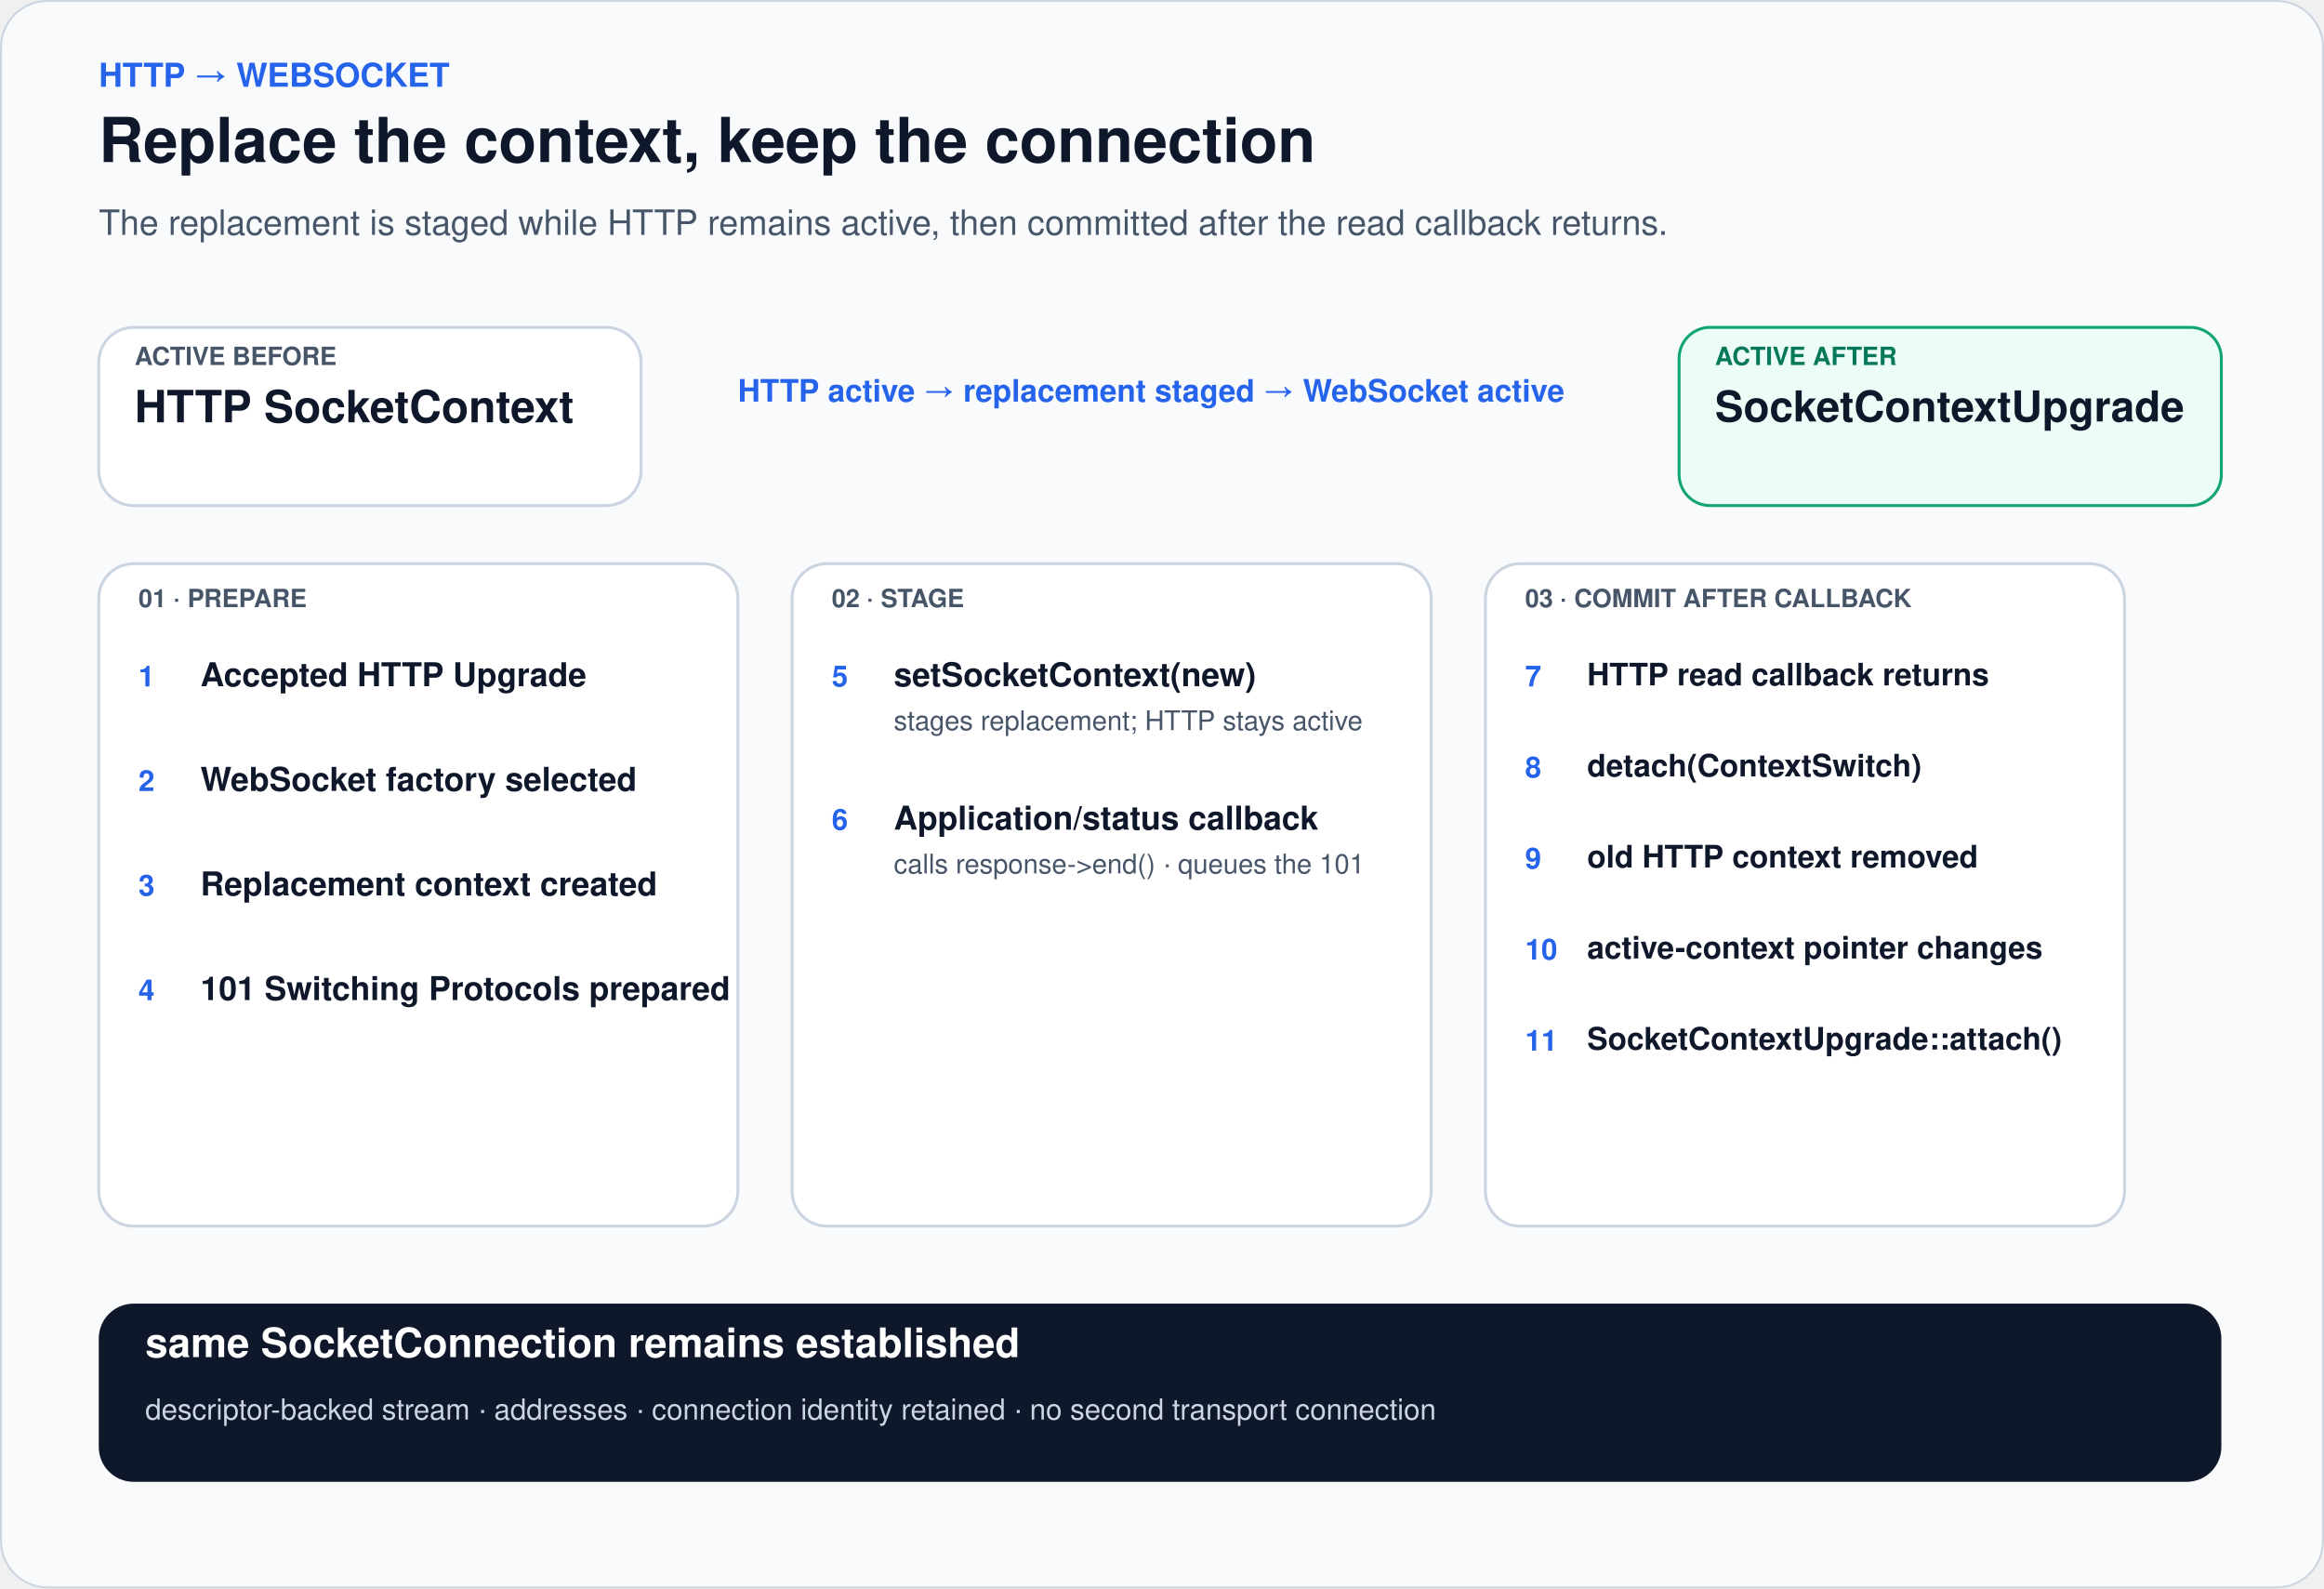
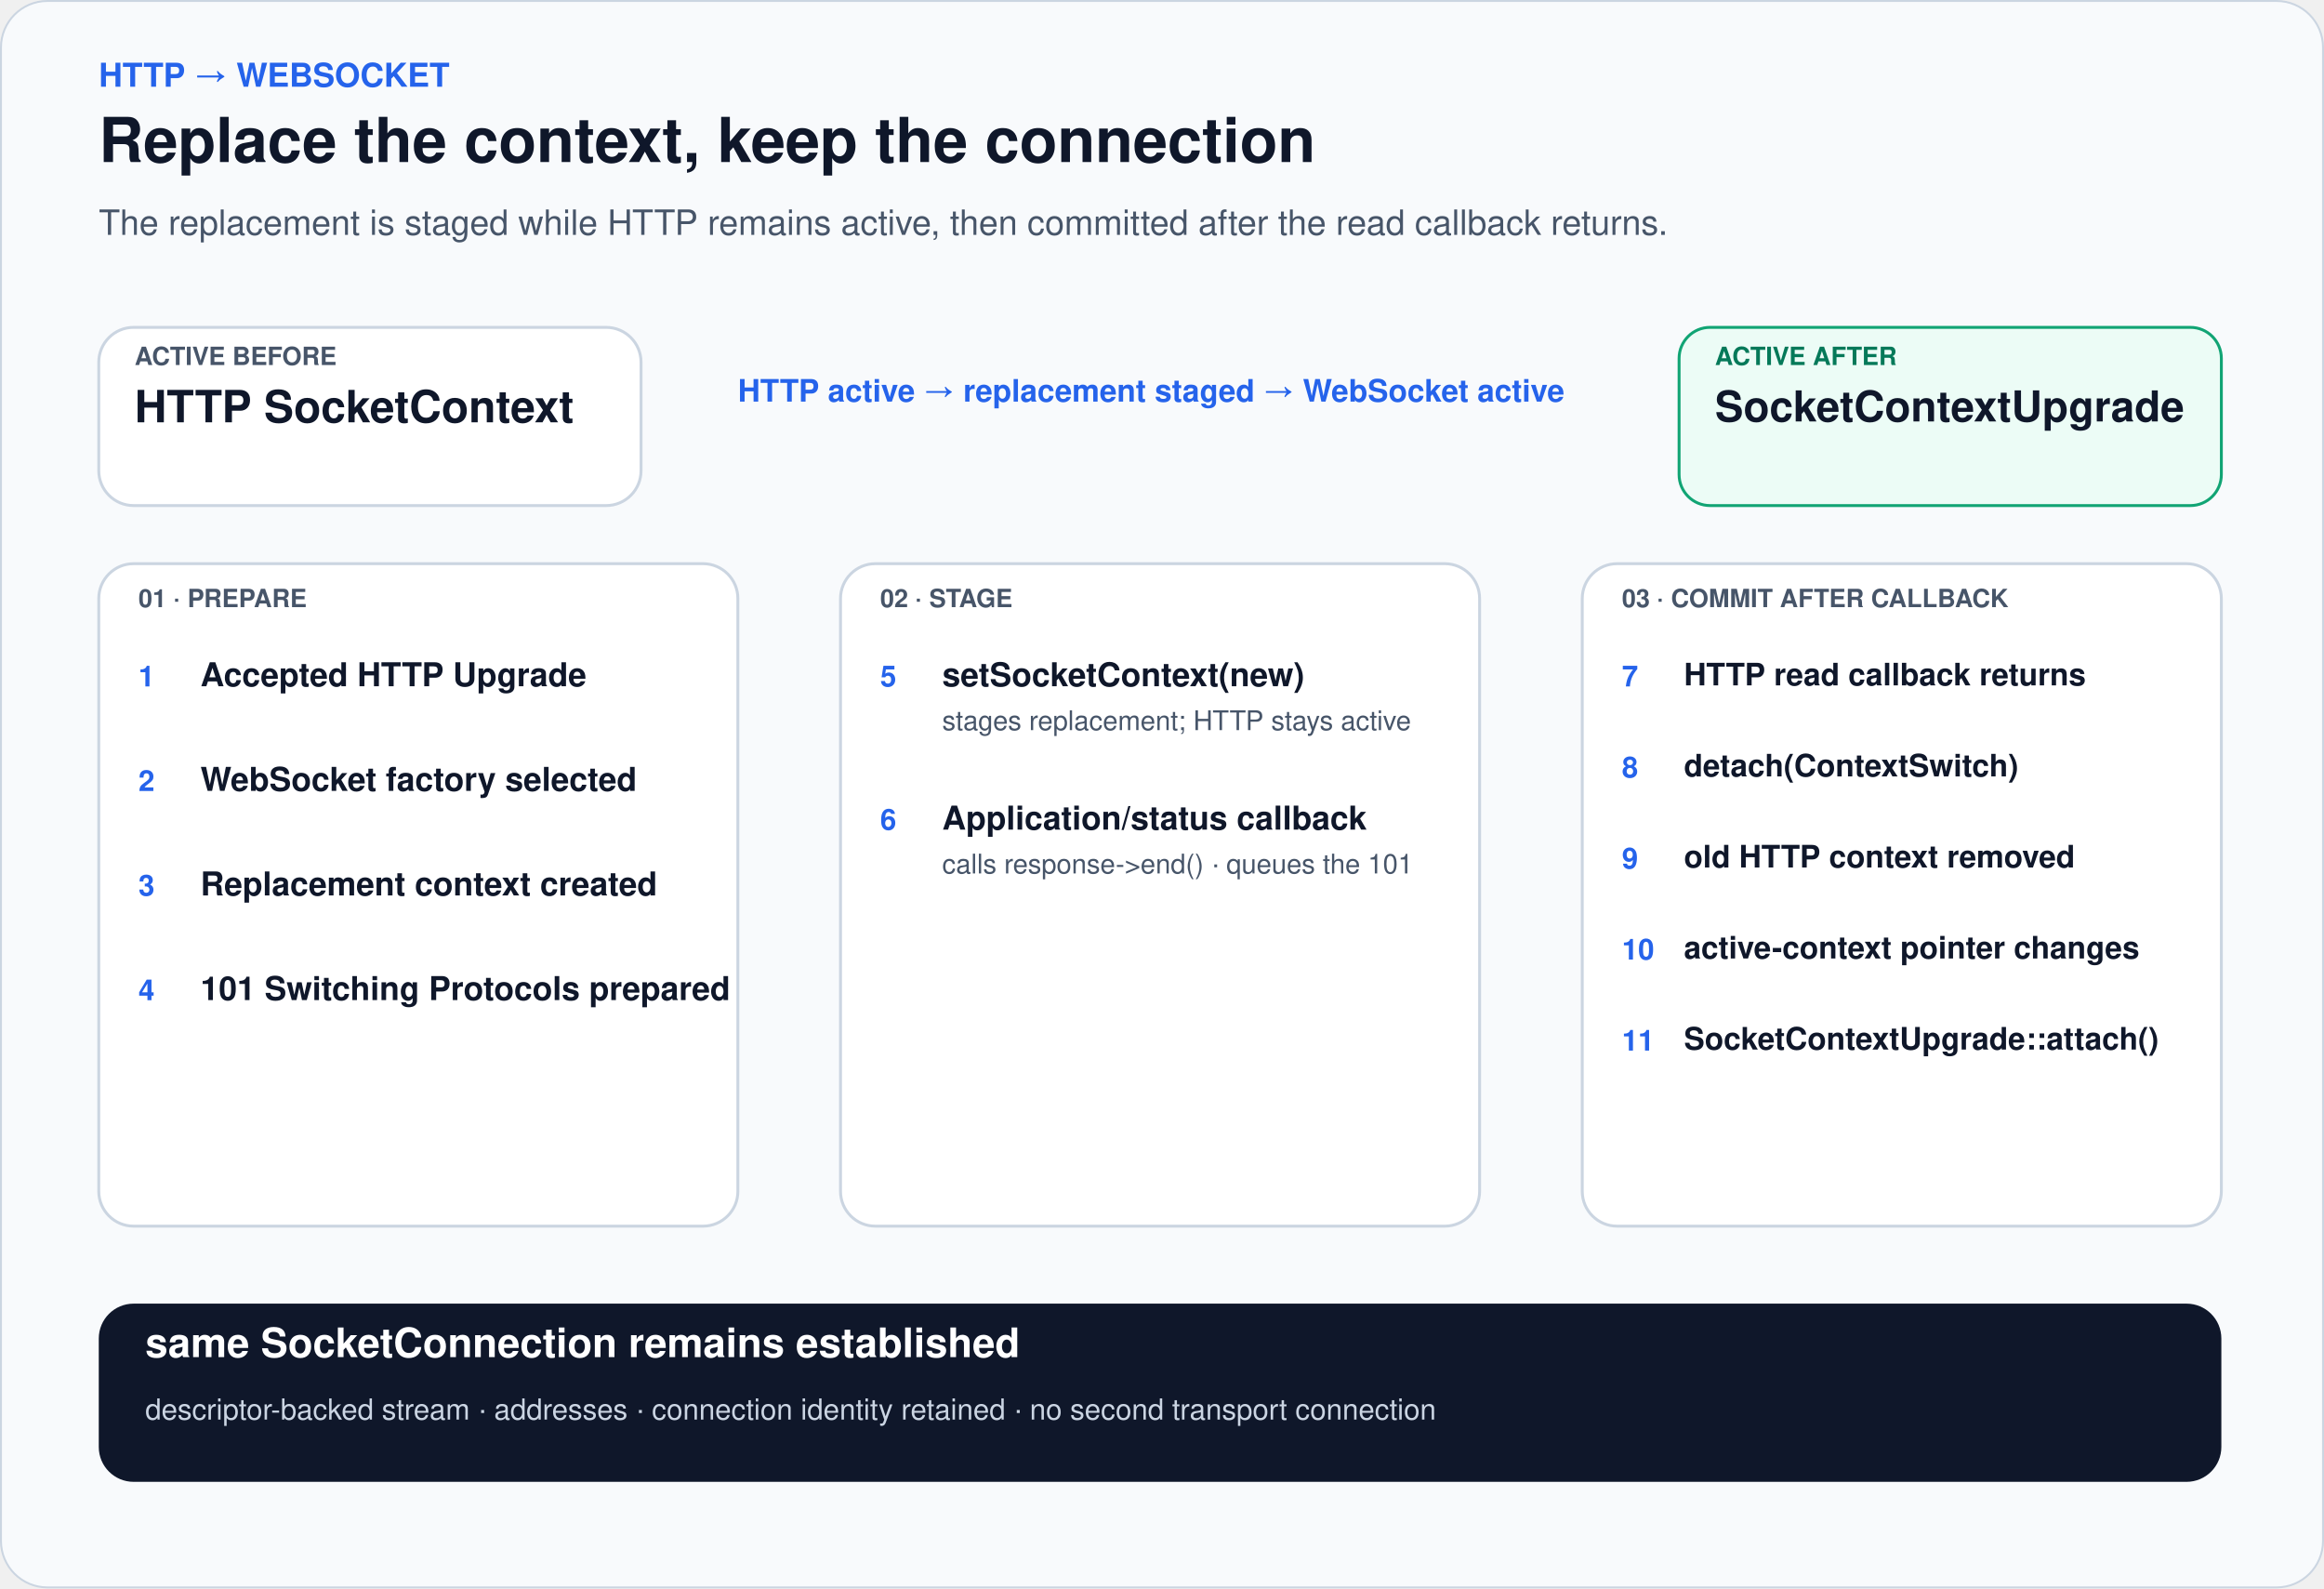
<svg xmlns="http://www.w3.org/2000/svg" viewBox="0 0 1200 820" role="img" aria-labelledby="title desc">
  <rect x="0.5" y="0.5" width="1199" height="819" rx="24" fill="#F8FAFC" stroke="#CBD5E1" />
  <text x="51" y="37" fill="#2563EB" font-family="-apple-system,BlinkMacSystemFont,'Segoe UI',Helvetica,Arial,sans-serif" font-size="17" font-weight="600" text-anchor="start" dominant-baseline="hanging">HTTP → WEBSOCKET</text>
  <text x="51" y="69" fill="#0F172A" font-family="-apple-system,BlinkMacSystemFont,'Segoe UI',Helvetica,Arial,sans-serif" font-size="32" font-weight="700" text-anchor="start" dominant-baseline="hanging">Replace the context, keep the connection</text>
  <text x="51" y="113" fill="#475569" font-family="-apple-system,BlinkMacSystemFont,'Segoe UI',Helvetica,Arial,sans-serif" font-size="18" font-weight="400" text-anchor="start" dominant-baseline="hanging">The replacement is staged while HTTP remains active, then committed after the read callback returns.</text>
  <rect x="51" y="169" width="280" height="92" rx="18" fill="#fff" stroke="#CBD5E1" stroke-width="1.5" />
  <text x="69.5" y="182.5" fill="#475569" font-family="-apple-system,BlinkMacSystemFont,'Segoe UI',Helvetica,Arial,sans-serif" font-size="13" font-weight="600" text-anchor="start" dominant-baseline="hanging">ACTIVE BEFORE</text>
  <text x="69.5" y="207.5" fill="#0F172A" font-family="-apple-system,BlinkMacSystemFont,'Segoe UI',Helvetica,Arial,sans-serif" font-size="23" font-weight="700" text-anchor="start" dominant-baseline="hanging">HTTP SocketContext</text>
  <rect x="867" y="169" width="280" height="92" rx="16" fill="#ECFCF6" stroke="#11A474" stroke-width="1.5" />
  <text x="885.5" y="182.5" fill="#057959" font-family="-apple-system,BlinkMacSystemFont,'Segoe UI',Helvetica,Arial,sans-serif" font-size="13" font-weight="600" text-anchor="start" dominant-baseline="hanging">ACTIVE AFTER</text>
  <text x="885.5" y="207.5" fill="#0F172A" font-family="-apple-system,BlinkMacSystemFont,'Segoe UI',Helvetica,Arial,sans-serif" font-size="22" font-weight="700" text-anchor="start" dominant-baseline="hanging">SocketContextUpgrade</text>
  <text x="381" y="200" fill="#2563EB" font-family="-apple-system,BlinkMacSystemFont,'Segoe UI',Helvetica,Arial,sans-serif" font-size="16" font-weight="600" text-anchor="start" dominant-baseline="hanging">HTTP active  →  replacement staged  →  WebSocket active</text>
  <rect x="51" y="291" width="330" height="342" rx="18" fill="#fff" stroke="#CBD5E1" stroke-width="1.5" />
  <text x="71.5" y="307.5" fill="#475569" font-family="-apple-system,BlinkMacSystemFont,'Segoe UI',Helvetica,Arial,sans-serif" font-size="13" font-weight="600" text-anchor="start" dominant-baseline="hanging">01 · PREPARE</text>
  <text x="71.5" y="347.5" fill="#2563EB" font-family="-apple-system,BlinkMacSystemFont,'Segoe UI',Helvetica,Arial,sans-serif" font-size="15" font-weight="600" text-anchor="start" dominant-baseline="hanging">1</text>
  <text x="103.5" y="346.5" fill="#0F172A" font-family="-apple-system,BlinkMacSystemFont,'Segoe UI',Helvetica,Arial,sans-serif" font-size="17" font-weight="600" text-anchor="start" dominant-baseline="hanging">Accepted HTTP Upgrade</text>
  <text x="71.5" y="401.5" fill="#2563EB" font-family="-apple-system,BlinkMacSystemFont,'Segoe UI',Helvetica,Arial,sans-serif" font-size="15" font-weight="600" text-anchor="start" dominant-baseline="hanging">2</text>
  <text x="103.5" y="400.5" fill="#0F172A" font-family="-apple-system,BlinkMacSystemFont,'Segoe UI',Helvetica,Arial,sans-serif" font-size="17" font-weight="600" text-anchor="start" dominant-baseline="hanging">WebSocket factory selected</text>
  <text x="71.5" y="455.5" fill="#2563EB" font-family="-apple-system,BlinkMacSystemFont,'Segoe UI',Helvetica,Arial,sans-serif" font-size="15" font-weight="600" text-anchor="start" dominant-baseline="hanging">3</text>
  <text x="103.5" y="454.5" fill="#0F172A" font-family="-apple-system,BlinkMacSystemFont,'Segoe UI',Helvetica,Arial,sans-serif" font-size="17" font-weight="600" text-anchor="start" dominant-baseline="hanging">Replacement context created</text>
  <text x="71.5" y="509.5" fill="#2563EB" font-family="-apple-system,BlinkMacSystemFont,'Segoe UI',Helvetica,Arial,sans-serif" font-size="15" font-weight="600" text-anchor="start" dominant-baseline="hanging">4</text>
  <text x="103.5" y="508.5" fill="#0F172A" font-family="-apple-system,BlinkMacSystemFont,'Segoe UI',Helvetica,Arial,sans-serif" font-size="17" font-weight="600" text-anchor="start" dominant-baseline="hanging">101 Switching Protocols prepared</text>
-   <rect x="409" y="291" width="330" height="342" rx="18" fill="#fff" stroke="#CBD5E1" stroke-width="1.5" />
-   <text x="429.5" y="307.5" fill="#475569" font-family="-apple-system,BlinkMacSystemFont,'Segoe UI',Helvetica,Arial,sans-serif" font-size="13" font-weight="600" text-anchor="start" dominant-baseline="hanging">02 · STAGE</text>
-   <text x="429.5" y="347.5" fill="#2563EB" font-family="-apple-system,BlinkMacSystemFont,'Segoe UI',Helvetica,Arial,sans-serif" font-size="15" font-weight="600" text-anchor="start" dominant-baseline="hanging">5</text>
-   <text x="461.5" y="346.5" fill="#0F172A" font-family="-apple-system,BlinkMacSystemFont,'Segoe UI',Helvetica,Arial,sans-serif" font-size="17" font-weight="600" text-anchor="start" dominant-baseline="hanging">setSocketContext(new)</text>
-   <text x="461.5" y="370.5" fill="#475569" font-family="-apple-system,BlinkMacSystemFont,'Segoe UI',Helvetica,Arial,sans-serif" font-size="14" font-weight="400" text-anchor="start" dominant-baseline="hanging">stages replacement; HTTP stays active</text>
-   <text x="429.5" y="421.5" fill="#2563EB" font-family="-apple-system,BlinkMacSystemFont,'Segoe UI',Helvetica,Arial,sans-serif" font-size="15" font-weight="600" text-anchor="start" dominant-baseline="hanging">6</text>
-   <text x="461.5" y="420.5" fill="#0F172A" font-family="-apple-system,BlinkMacSystemFont,'Segoe UI',Helvetica,Arial,sans-serif" font-size="17" font-weight="600" text-anchor="start" dominant-baseline="hanging">Application/status callback</text>
-   <text x="461.5" y="444.5" fill="#475569" font-family="-apple-system,BlinkMacSystemFont,'Segoe UI',Helvetica,Arial,sans-serif" font-size="14" font-weight="400" text-anchor="start" dominant-baseline="hanging">calls response-&gt;end() · queues the 101</text>
-   <rect x="767" y="291" width="330" height="342" rx="18" fill="#fff" stroke="#CBD5E1" stroke-width="1.5" />
-   <text x="787.5" y="307.5" fill="#475569" font-family="-apple-system,BlinkMacSystemFont,'Segoe UI',Helvetica,Arial,sans-serif" font-size="13" font-weight="600" text-anchor="start" dominant-baseline="hanging">03 · COMMIT AFTER CALLBACK</text>
-   <text x="787.5" y="347.5" fill="#2563EB" font-family="-apple-system,BlinkMacSystemFont,'Segoe UI',Helvetica,Arial,sans-serif" font-size="15" font-weight="600" text-anchor="start" dominant-baseline="hanging">7</text>
-   <text x="819.5" y="346.5" fill="#0F172A" font-family="-apple-system,BlinkMacSystemFont,'Segoe UI',Helvetica,Arial,sans-serif" font-size="16" font-weight="600" text-anchor="start" dominant-baseline="hanging">HTTP read callback returns</text>
-   <text x="787.5" y="394.5" fill="#2563EB" font-family="-apple-system,BlinkMacSystemFont,'Segoe UI',Helvetica,Arial,sans-serif" font-size="15" font-weight="600" text-anchor="start" dominant-baseline="hanging">8</text>
-   <text x="819.5" y="393.5" fill="#0F172A" font-family="-apple-system,BlinkMacSystemFont,'Segoe UI',Helvetica,Arial,sans-serif" font-size="16" font-weight="600" text-anchor="start" dominant-baseline="hanging">detach(ContextSwitch)</text>
-   <text x="787.5" y="441.5" fill="#2563EB" font-family="-apple-system,BlinkMacSystemFont,'Segoe UI',Helvetica,Arial,sans-serif" font-size="15" font-weight="600" text-anchor="start" dominant-baseline="hanging">9</text>
-   <text x="819.5" y="440.5" fill="#0F172A" font-family="-apple-system,BlinkMacSystemFont,'Segoe UI',Helvetica,Arial,sans-serif" font-size="16" font-weight="600" text-anchor="start" dominant-baseline="hanging">old HTTP context removed</text>
-   <text x="787.5" y="488.5" fill="#2563EB" font-family="-apple-system,BlinkMacSystemFont,'Segoe UI',Helvetica,Arial,sans-serif" font-size="15" font-weight="600" text-anchor="start" dominant-baseline="hanging">10</text>
-   <text x="819.5" y="487.5" fill="#0F172A" font-family="-apple-system,BlinkMacSystemFont,'Segoe UI',Helvetica,Arial,sans-serif" font-size="16" font-weight="600" text-anchor="start" dominant-baseline="hanging">active-context pointer changes</text>
-   <text x="787.5" y="535.5" fill="#2563EB" font-family="-apple-system,BlinkMacSystemFont,'Segoe UI',Helvetica,Arial,sans-serif" font-size="15" font-weight="600" text-anchor="start" dominant-baseline="hanging">11</text>
-   <text x="819.5" y="534.5" fill="#0F172A" font-family="-apple-system,BlinkMacSystemFont,'Segoe UI',Helvetica,Arial,sans-serif" font-size="16" font-weight="600" text-anchor="start" dominant-baseline="hanging">SocketContextUpgrade::attach()</text>
+   <rect x="434" y="291" width="330" height="342" rx="18" fill="#fff" stroke="#CBD5E1" stroke-width="1.5" />
+   <text x="454.5" y="307.5" fill="#475569" font-family="-apple-system,BlinkMacSystemFont,'Segoe UI',Helvetica,Arial,sans-serif" font-size="13" font-weight="600" text-anchor="start" dominant-baseline="hanging">02 · STAGE</text>
+   <text x="454.5" y="347.5" fill="#2563EB" font-family="-apple-system,BlinkMacSystemFont,'Segoe UI',Helvetica,Arial,sans-serif" font-size="15" font-weight="600" text-anchor="start" dominant-baseline="hanging">5</text>
+   <text x="486.5" y="346.5" fill="#0F172A" font-family="-apple-system,BlinkMacSystemFont,'Segoe UI',Helvetica,Arial,sans-serif" font-size="17" font-weight="600" text-anchor="start" dominant-baseline="hanging">setSocketContext(new)</text>
+   <text x="486.5" y="370.5" fill="#475569" font-family="-apple-system,BlinkMacSystemFont,'Segoe UI',Helvetica,Arial,sans-serif" font-size="14" font-weight="400" text-anchor="start" dominant-baseline="hanging">stages replacement; HTTP stays active</text>
+   <text x="454.5" y="421.5" fill="#2563EB" font-family="-apple-system,BlinkMacSystemFont,'Segoe UI',Helvetica,Arial,sans-serif" font-size="15" font-weight="600" text-anchor="start" dominant-baseline="hanging">6</text>
+   <text x="486.5" y="420.5" fill="#0F172A" font-family="-apple-system,BlinkMacSystemFont,'Segoe UI',Helvetica,Arial,sans-serif" font-size="17" font-weight="600" text-anchor="start" dominant-baseline="hanging">Application/status callback</text>
+   <text x="486.5" y="444.5" fill="#475569" font-family="-apple-system,BlinkMacSystemFont,'Segoe UI',Helvetica,Arial,sans-serif" font-size="14" font-weight="400" text-anchor="start" dominant-baseline="hanging">calls response-&gt;end() · queues the 101</text>
+   <rect x="817" y="291" width="330" height="342" rx="18" fill="#fff" stroke="#CBD5E1" stroke-width="1.5" />
+   <text x="837.5" y="307.5" fill="#475569" font-family="-apple-system,BlinkMacSystemFont,'Segoe UI',Helvetica,Arial,sans-serif" font-size="13" font-weight="600" text-anchor="start" dominant-baseline="hanging">03 · COMMIT AFTER CALLBACK</text>
+   <text x="837.5" y="347.5" fill="#2563EB" font-family="-apple-system,BlinkMacSystemFont,'Segoe UI',Helvetica,Arial,sans-serif" font-size="15" font-weight="600" text-anchor="start" dominant-baseline="hanging">7</text>
+   <text x="869.5" y="346.5" fill="#0F172A" font-family="-apple-system,BlinkMacSystemFont,'Segoe UI',Helvetica,Arial,sans-serif" font-size="16" font-weight="600" text-anchor="start" dominant-baseline="hanging">HTTP read callback returns</text>
+   <text x="837.5" y="394.5" fill="#2563EB" font-family="-apple-system,BlinkMacSystemFont,'Segoe UI',Helvetica,Arial,sans-serif" font-size="15" font-weight="600" text-anchor="start" dominant-baseline="hanging">8</text>
+   <text x="869.5" y="393.5" fill="#0F172A" font-family="-apple-system,BlinkMacSystemFont,'Segoe UI',Helvetica,Arial,sans-serif" font-size="16" font-weight="600" text-anchor="start" dominant-baseline="hanging">detach(ContextSwitch)</text>
+   <text x="837.5" y="441.5" fill="#2563EB" font-family="-apple-system,BlinkMacSystemFont,'Segoe UI',Helvetica,Arial,sans-serif" font-size="15" font-weight="600" text-anchor="start" dominant-baseline="hanging">9</text>
+   <text x="869.5" y="440.5" fill="#0F172A" font-family="-apple-system,BlinkMacSystemFont,'Segoe UI',Helvetica,Arial,sans-serif" font-size="16" font-weight="600" text-anchor="start" dominant-baseline="hanging">old HTTP context removed</text>
+   <text x="837.5" y="488.5" fill="#2563EB" font-family="-apple-system,BlinkMacSystemFont,'Segoe UI',Helvetica,Arial,sans-serif" font-size="15" font-weight="600" text-anchor="start" dominant-baseline="hanging">10</text>
+   <text x="869.5" y="487.5" fill="#0F172A" font-family="-apple-system,BlinkMacSystemFont,'Segoe UI',Helvetica,Arial,sans-serif" font-size="16" font-weight="600" text-anchor="start" dominant-baseline="hanging">active-context pointer changes</text>
+   <text x="837.5" y="535.5" fill="#2563EB" font-family="-apple-system,BlinkMacSystemFont,'Segoe UI',Helvetica,Arial,sans-serif" font-size="15" font-weight="600" text-anchor="start" dominant-baseline="hanging">11</text>
+   <text x="869.5" y="534.5" fill="#0F172A" font-family="-apple-system,BlinkMacSystemFont,'Segoe UI',Helvetica,Arial,sans-serif" font-size="16" font-weight="600" text-anchor="start" dominant-baseline="hanging">SocketContextUpgrade::attach()</text>
  <rect x="51" y="673" width="1096" height="92" rx="18" fill="#0F172A" />
  <text x="75" y="691" fill="#FFFFFF" font-family="-apple-system,BlinkMacSystemFont,'Segoe UI',Helvetica,Arial,sans-serif" font-size="21" font-weight="700" text-anchor="start" dominant-baseline="hanging">same SocketConnection remains established</text>
  <text x="75" y="726" fill="#CBD5E3" font-family="-apple-system,BlinkMacSystemFont,'Segoe UI',Helvetica,Arial,sans-serif" font-size="15" font-weight="500" text-anchor="start" dominant-baseline="hanging">descriptor-backed stream · addresses · connection identity retained · no second transport connection</text>
</svg>
